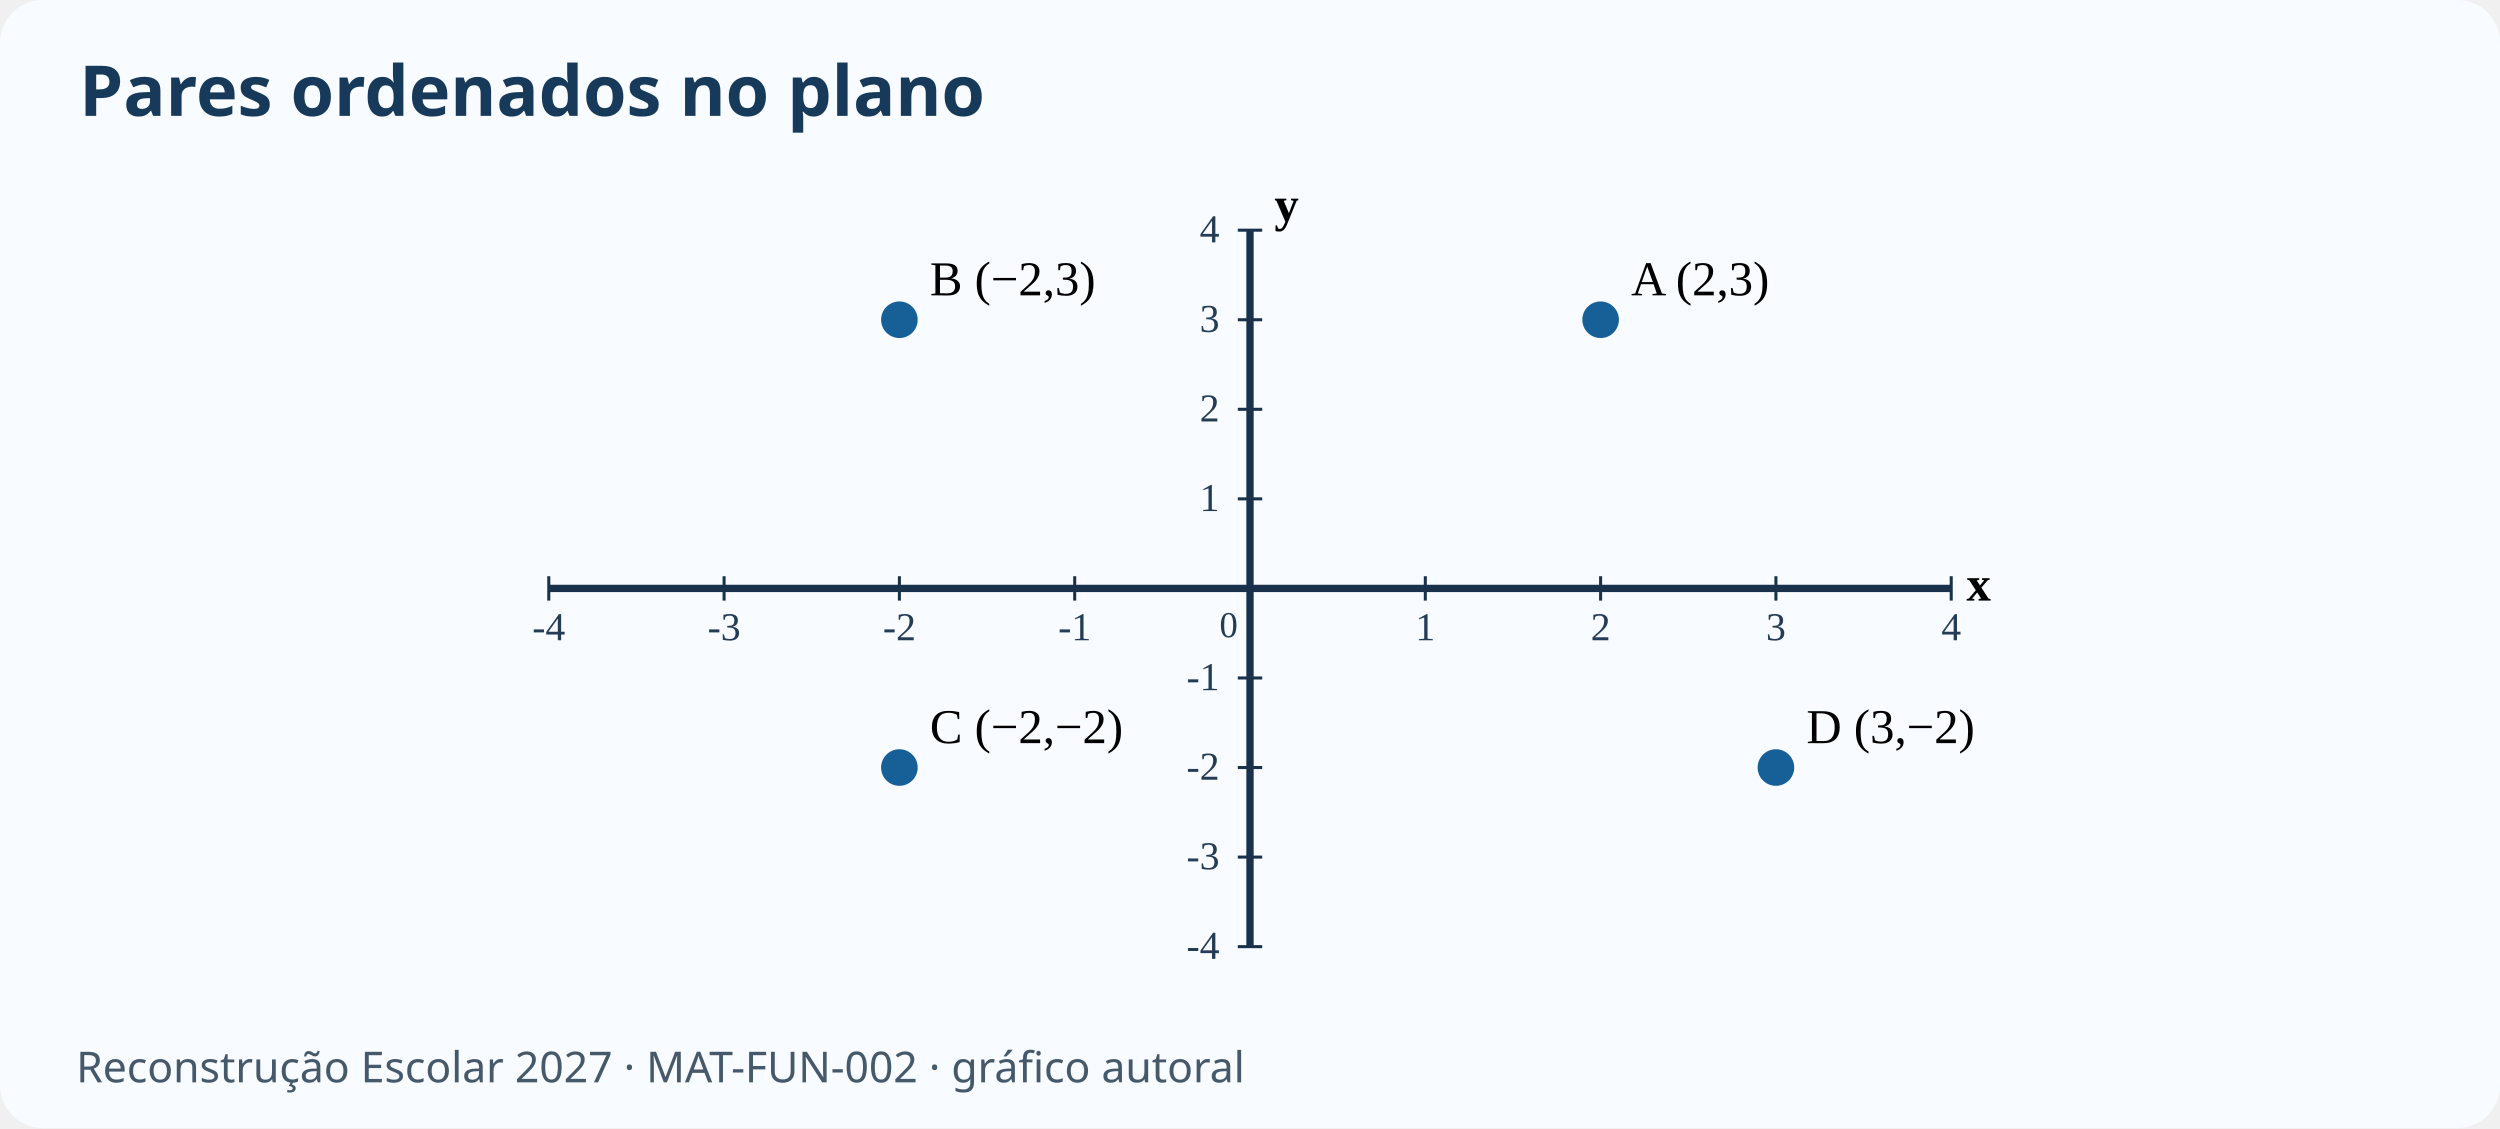
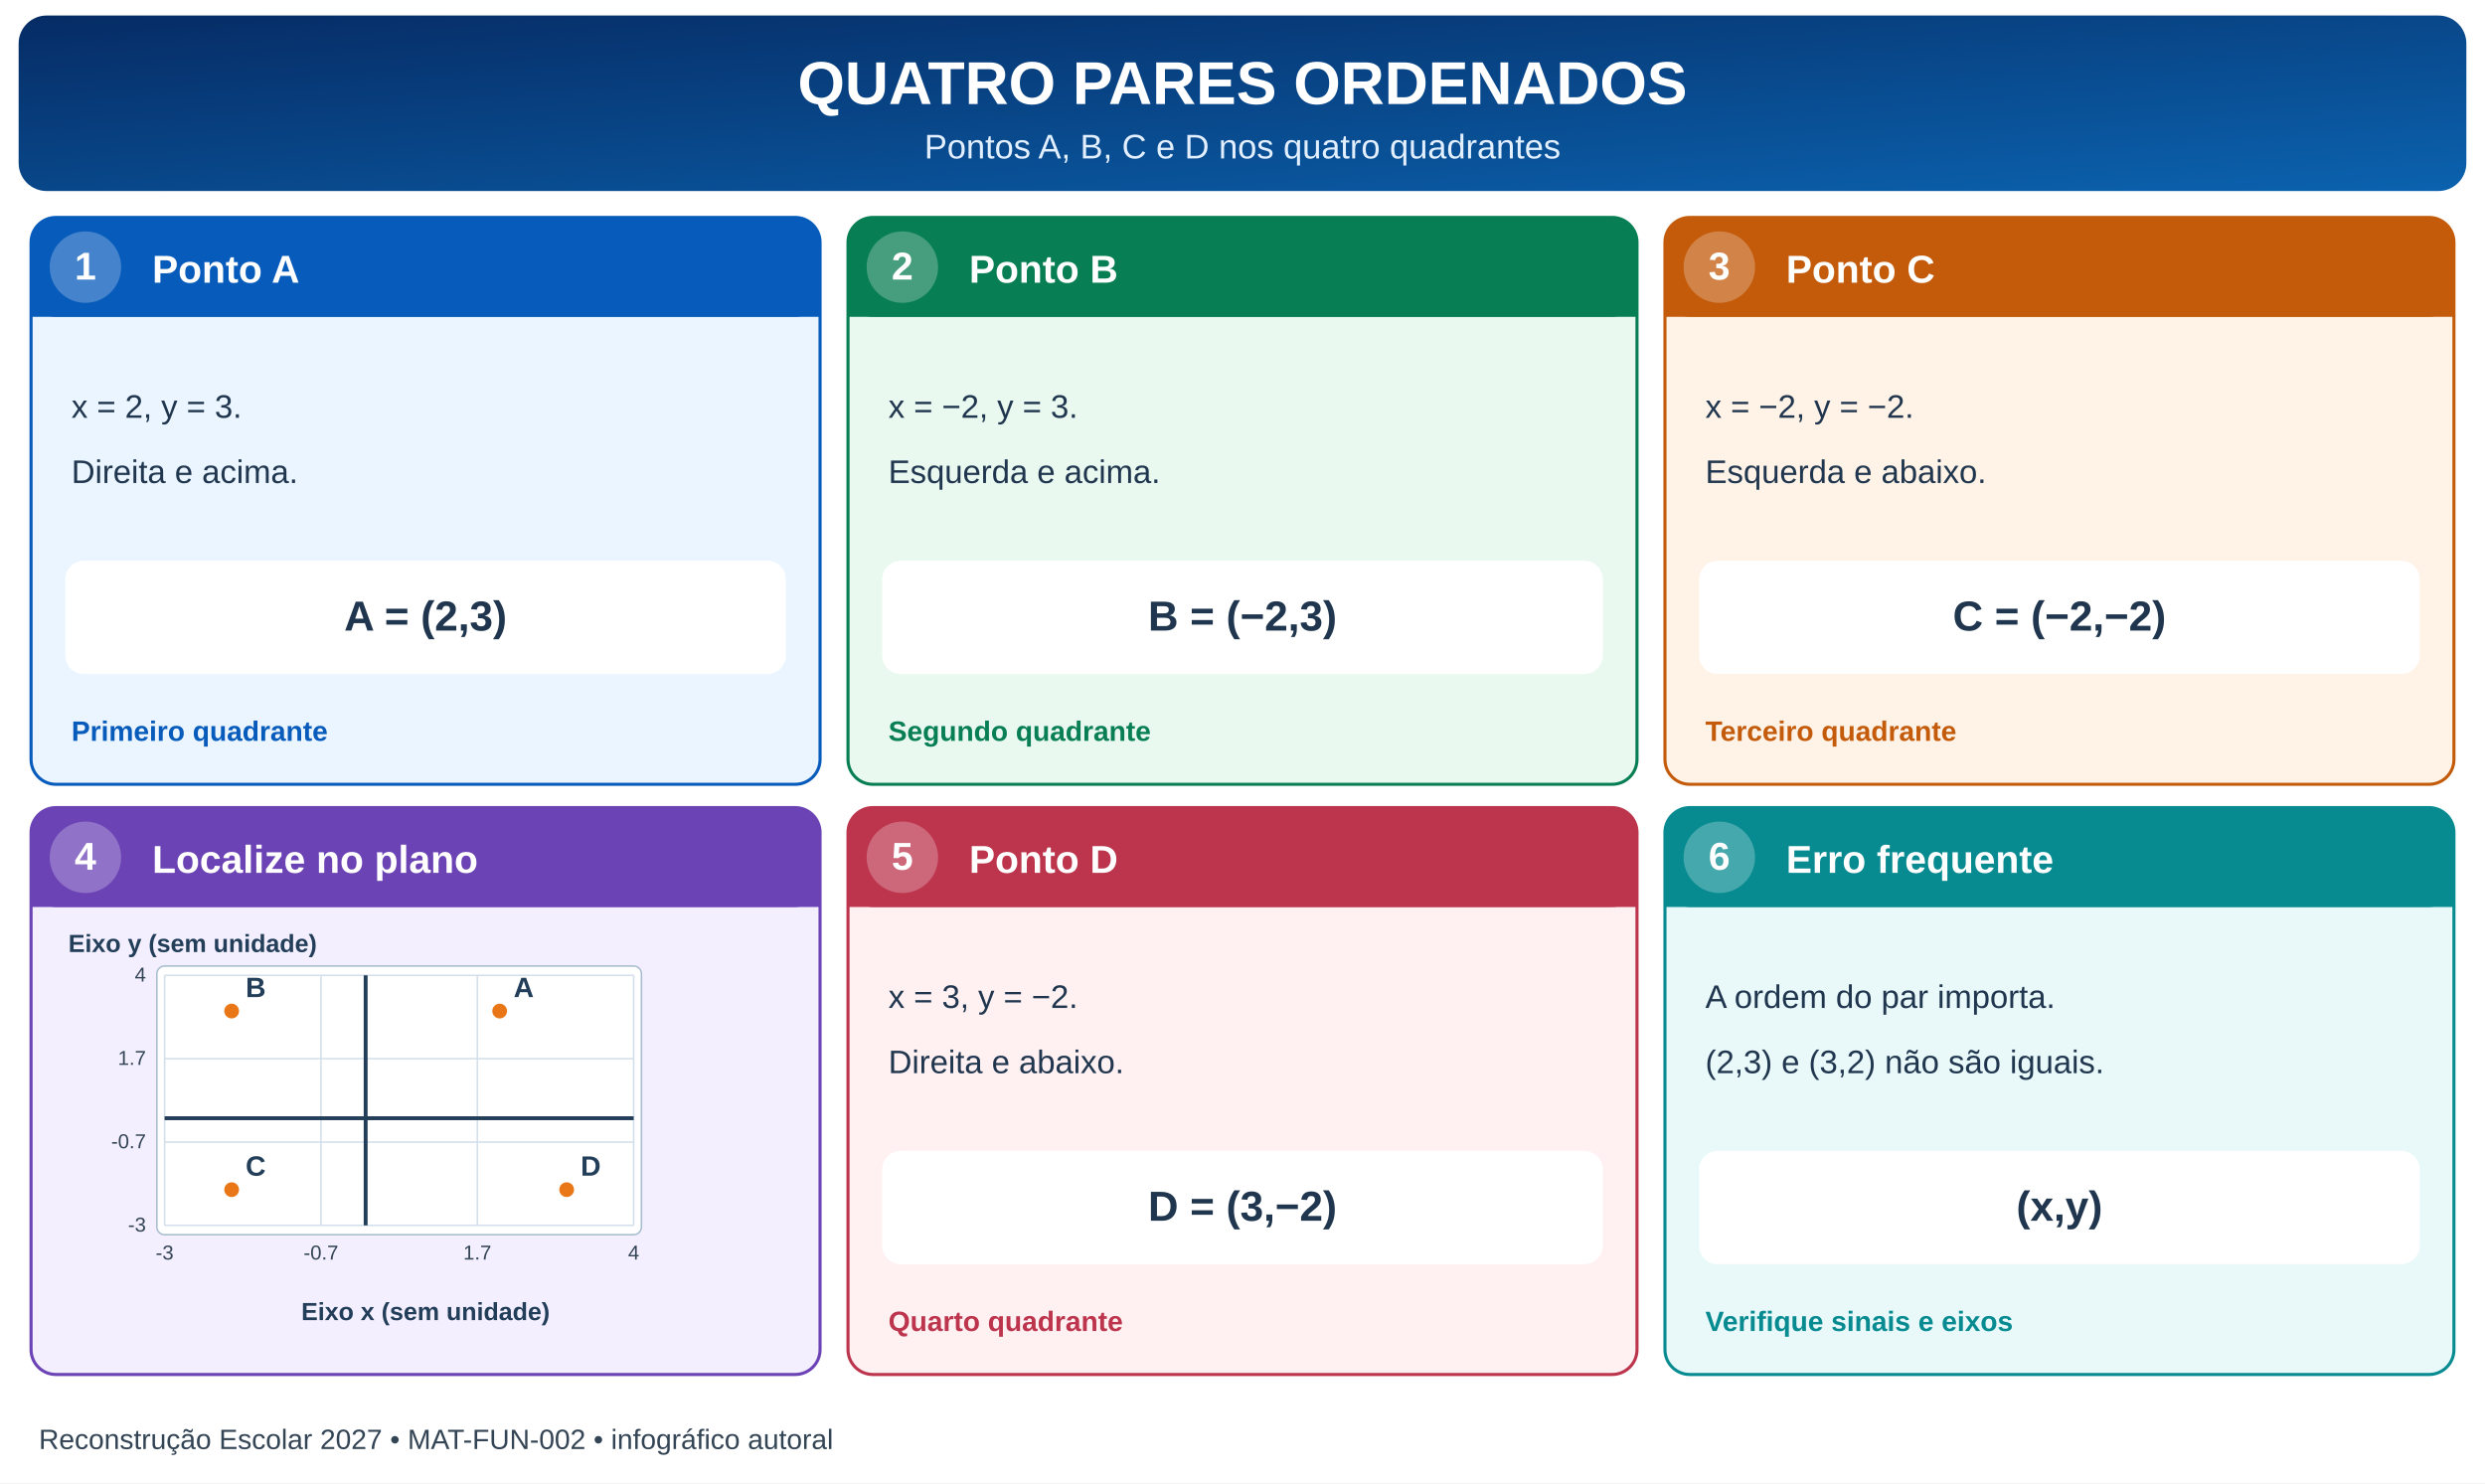
- <svg xmlns="http://www.w3.org/2000/svg" width="820" height="370" viewBox="0 0 820 370" role="img" aria-labelledby="title desc">
-   <rect width="820" height="370" rx="14" fill="#f8fbff" />
-   <text x="26" y="38" font-size="23" font-weight="bold" font-family="sans-serif" fill="#17395a">Pares ordenados no plano</text>
-   <line x1="180" y1="193" x2="640" y2="193" stroke="#1a314b" stroke-width="2.4" />
-   <line x1="410" y1="310.5" x2="410" y2="75.5" stroke="#1a314b" stroke-width="2.4" />
-   <line x1="180" y1="189" x2="180" y2="197" stroke="#1a314b" />
-   <text x="180" y="210" text-anchor="middle" font-size="13" fill="#253c57">-4</text>
-   <line x1="237.5" y1="189" x2="237.5" y2="197" stroke="#1a314b" />
-   <text x="237.5" y="210" text-anchor="middle" font-size="13" fill="#253c57">-3</text>
-   <line x1="295" y1="189" x2="295" y2="197" stroke="#1a314b" />
-   <text x="295" y="210" text-anchor="middle" font-size="13" fill="#253c57">-2</text>
-   <line x1="352.5" y1="189" x2="352.5" y2="197" stroke="#1a314b" />
-   <text x="352.5" y="210" text-anchor="middle" font-size="13" fill="#253c57">-1</text>
-   <line x1="467.5" y1="189" x2="467.5" y2="197" stroke="#1a314b" />
-   <text x="467.5" y="210" text-anchor="middle" font-size="13" fill="#253c57">1</text>
-   <line x1="525" y1="189" x2="525" y2="197" stroke="#1a314b" />
-   <text x="525" y="210" text-anchor="middle" font-size="13" fill="#253c57">2</text>
-   <line x1="582.5" y1="189" x2="582.5" y2="197" stroke="#1a314b" />
-   <text x="582.5" y="210" text-anchor="middle" font-size="13" fill="#253c57">3</text>
-   <line x1="640" y1="189" x2="640" y2="197" stroke="#1a314b" />
-   <text x="640" y="210" text-anchor="middle" font-size="13" fill="#253c57">4</text>
-   <line x1="406" y1="310.5" x2="414" y2="310.5" stroke="#1a314b" />
-   <text x="400" y="314.5" text-anchor="end" font-size="13" fill="#253c57">-4</text>
-   <line x1="406" y1="281.125" x2="414" y2="281.125" stroke="#1a314b" />
-   <text x="400" y="285.125" text-anchor="end" font-size="13" fill="#253c57">-3</text>
-   <line x1="406" y1="251.75" x2="414" y2="251.75" stroke="#1a314b" />
-   <text x="400" y="255.75" text-anchor="end" font-size="13" fill="#253c57">-2</text>
-   <line x1="406" y1="222.375" x2="414" y2="222.375" stroke="#1a314b" />
-   <text x="400" y="226.375" text-anchor="end" font-size="13" fill="#253c57">-1</text>
-   <line x1="406" y1="163.625" x2="414" y2="163.625" stroke="#1a314b" />
-   <text x="400" y="167.625" text-anchor="end" font-size="13" fill="#253c57">1</text>
-   <line x1="406" y1="134.25" x2="414" y2="134.25" stroke="#1a314b" />
-   <text x="400" y="138.25" text-anchor="end" font-size="13" fill="#253c57">2</text>
-   <line x1="406" y1="104.875" x2="414" y2="104.875" stroke="#1a314b" />
-   <text x="400" y="108.875" text-anchor="end" font-size="13" fill="#253c57">3</text>
-   <line x1="406" y1="75.5" x2="414" y2="75.5" stroke="#1a314b" />
-   <text x="400" y="79.5" text-anchor="end" font-size="13" fill="#253c57">4</text>
-   <text x="645" y="197" font-size="16" font-weight="bold">x</text>
-   <text x="418" y="72.5" font-size="16" font-weight="bold">y</text>
-   <text x="400" y="209" font-size="12" fill="#253c57">0</text>
-   <circle cx="525" cy="104.875" r="6" fill="#165f97" />
-   <text x="535" y="96.875" font-size="16">A (2,3)</text>
-   <circle cx="295" cy="104.875" r="6" fill="#165f97" />
-   <text x="305" y="96.875" font-size="16">B (−2,3)</text>
-   <circle cx="295" cy="251.75" r="6" fill="#165f97" />
-   <text x="305" y="243.75" font-size="16">C (−2,−2)</text>
-   <circle cx="582.5" cy="251.75" r="6" fill="#165f97" />
-   <text x="592.5" y="243.75" font-size="16">D (3,−2)</text>
-   <text x="25" y="355" fill="#45596b" font-family="sans-serif" font-size="14">Reconstrução Escolar 2027 · MAT-FUN-002 · gráfico autoral</text>
+ <svg xmlns="http://www.w3.org/2000/svg" role="img" aria-labelledby="title desc" viewBox="0 0 1600 955">
+   <defs>
+     <linearGradient id="header" x1="0" y1="0" x2="1" y2="1">
+       <stop offset="0" stop-color="#062c65" />
+       <stop offset="1" stop-color="#0b62ae" />
+     </linearGradient>
+   </defs>
+   <rect width="1600" height="955" fill="#fff" />
+   <rect x="12" y="10" width="1576" height="113" rx="18" fill="url(#header)" />
+   <text x="800" y="67" text-anchor="middle" font-family="Arial,DejaVu Sans,sans-serif" font-size="39" font-weight="700" fill="#fff">QUATRO PARES ORDENADOS</text>
+   <text x="800" y="102" text-anchor="middle" font-family="Arial,DejaVu Sans,sans-serif" font-size="22" font-weight="400" fill="#e2efff">Pontos A, B, C e D nos quatro quadrantes</text>
+   <rect x="20" y="140" width="508" height="365" rx="16" fill="#ebf5ff" stroke="#075bbb" stroke-width="2" />
+   <rect x="20" y="140" width="508" height="64" rx="16" fill="#075bbb" />
+   <rect x="20" y="186" width="508" height="18" fill="#075bbb" />
+   <circle cx="55" cy="172" r="23" fill="#fff" opacity=".25" />
+   <text x="55" y="180" text-anchor="middle" font-family="Arial,DejaVu Sans,sans-serif" font-size="25" font-weight="700" fill="#fff">1</text>
+   <text x="98" y="182" text-anchor="start" font-family="Arial,DejaVu Sans,sans-serif" font-size="25" font-weight="700" fill="#fff">Ponto A</text>
+   <text x="46" y="269" text-anchor="start" font-family="Arial,DejaVu Sans,sans-serif" font-size="21" font-weight="400" fill="#20364e">x = 2, y = 3.</text>
+   <text x="46" y="311" text-anchor="start" font-family="Arial,DejaVu Sans,sans-serif" font-size="21" font-weight="400" fill="#20364e">Direita e acima.</text>
+   <rect x="42" y="361" width="464" height="73" rx="12" fill="#fff" />
+   <text x="274" y="406" text-anchor="middle" font-family="Arial,DejaVu Sans,sans-serif" font-size="27" font-weight="700" fill="#20364e">A = (2,3)</text>
+   <text x="46" y="477" text-anchor="start" font-family="Arial,DejaVu Sans,sans-serif" font-size="18" font-weight="700" fill="#075bbb">Primeiro quadrante</text>
+   <rect x="546" y="140" width="508" height="365" rx="16" fill="#e9f9f0" stroke="#087e54" stroke-width="2" />
+   <rect x="546" y="140" width="508" height="64" rx="16" fill="#087e54" />
+   <rect x="546" y="186" width="508" height="18" fill="#087e54" />
+   <circle cx="581" cy="172" r="23" fill="#fff" opacity=".25" />
+   <text x="581" y="180" text-anchor="middle" font-family="Arial,DejaVu Sans,sans-serif" font-size="25" font-weight="700" fill="#fff">2</text>
+   <text x="624" y="182" text-anchor="start" font-family="Arial,DejaVu Sans,sans-serif" font-size="25" font-weight="700" fill="#fff">Ponto B</text>
+   <text x="572" y="269" text-anchor="start" font-family="Arial,DejaVu Sans,sans-serif" font-size="21" font-weight="400" fill="#20364e">x = −2, y = 3.</text>
+   <text x="572" y="311" text-anchor="start" font-family="Arial,DejaVu Sans,sans-serif" font-size="21" font-weight="400" fill="#20364e">Esquerda e acima.</text>
+   <rect x="568" y="361" width="464" height="73" rx="12" fill="#fff" />
+   <text x="800" y="406" text-anchor="middle" font-family="Arial,DejaVu Sans,sans-serif" font-size="27" font-weight="700" fill="#20364e">B = (−2,3)</text>
+   <text x="572" y="477" text-anchor="start" font-family="Arial,DejaVu Sans,sans-serif" font-size="18" font-weight="700" fill="#087e54">Segundo quadrante</text>
+   <rect x="1072" y="140" width="508" height="365" rx="16" fill="#fff2e6" stroke="#c35b0b" stroke-width="2" />
+   <rect x="1072" y="140" width="508" height="64" rx="16" fill="#c35b0b" />
+   <rect x="1072" y="186" width="508" height="18" fill="#c35b0b" />
+   <circle cx="1107" cy="172" r="23" fill="#fff" opacity=".25" />
+   <text x="1107" y="180" text-anchor="middle" font-family="Arial,DejaVu Sans,sans-serif" font-size="25" font-weight="700" fill="#fff">3</text>
+   <text x="1150" y="182" text-anchor="start" font-family="Arial,DejaVu Sans,sans-serif" font-size="25" font-weight="700" fill="#fff">Ponto C</text>
+   <text x="1098" y="269" text-anchor="start" font-family="Arial,DejaVu Sans,sans-serif" font-size="21" font-weight="400" fill="#20364e">x = −2, y = −2.</text>
+   <text x="1098" y="311" text-anchor="start" font-family="Arial,DejaVu Sans,sans-serif" font-size="21" font-weight="400" fill="#20364e">Esquerda e abaixo.</text>
+   <rect x="1094" y="361" width="464" height="73" rx="12" fill="#fff" />
+   <text x="1326" y="406" text-anchor="middle" font-family="Arial,DejaVu Sans,sans-serif" font-size="27" font-weight="700" fill="#20364e">C = (−2,−2)</text>
+   <text x="1098" y="477" text-anchor="start" font-family="Arial,DejaVu Sans,sans-serif" font-size="18" font-weight="700" fill="#c35b0b">Terceiro quadrante</text>
+   <rect x="20" y="520" width="508" height="365" rx="16" fill="#f3efff" stroke="#6b43b5" stroke-width="2" />
+   <rect x="20" y="520" width="508" height="64" rx="16" fill="#6b43b5" />
+   <rect x="20" y="566" width="508" height="18" fill="#6b43b5" />
+   <circle cx="55" cy="552" r="23" fill="#fff" opacity=".25" />
+   <text x="55" y="560" text-anchor="middle" font-family="Arial,DejaVu Sans,sans-serif" font-size="25" font-weight="700" fill="#fff">4</text>
+   <text x="98" y="562" text-anchor="start" font-family="Arial,DejaVu Sans,sans-serif" font-size="25" font-weight="700" fill="#fff">Localize no plano</text>
+   <rect x="101" y="622" width="312" height="173" fill="#fff" stroke="#a8bdcf" rx="5" />
+   <path d="M106 628V789 M106 789H408" stroke="#d3dfea" stroke-width="1" />
+   <text x="106" y="811" text-anchor="middle" font-family="Arial,DejaVu Sans,sans-serif" font-size="13" font-weight="400" fill="#345">-3</text>
+   <text x="94" y="793" text-anchor="end" font-family="Arial,DejaVu Sans,sans-serif" font-size="13" font-weight="400" fill="#345">-3</text>
+   <path d="M206.667 628V789 M106 735.333H408" stroke="#d3dfea" stroke-width="1" />
+   <text x="206.667" y="811" text-anchor="middle" font-family="Arial,DejaVu Sans,sans-serif" font-size="13" font-weight="400" fill="#345">-0.7</text>
+   <text x="94" y="739.333" text-anchor="end" font-family="Arial,DejaVu Sans,sans-serif" font-size="13" font-weight="400" fill="#345">-0.7</text>
+   <path d="M307.333 628V789 M106 681.667H408" stroke="#d3dfea" stroke-width="1" />
+   <text x="307.333" y="811" text-anchor="middle" font-family="Arial,DejaVu Sans,sans-serif" font-size="13" font-weight="400" fill="#345">1.7</text>
+   <text x="94" y="685.667" text-anchor="end" font-family="Arial,DejaVu Sans,sans-serif" font-size="13" font-weight="400" fill="#345">1.7</text>
+   <path d="M408 628V789 M106 628H408" stroke="#d3dfea" stroke-width="1" />
+   <text x="408" y="811" text-anchor="middle" font-family="Arial,DejaVu Sans,sans-serif" font-size="13" font-weight="400" fill="#345">4</text>
+   <text x="94" y="632" text-anchor="end" font-family="Arial,DejaVu Sans,sans-serif" font-size="13" font-weight="400" fill="#345">4</text>
+   <path d="M106 720H408 M235.429 628V789" fill="none" stroke="#233e59" stroke-width="2.5" />
+   <circle cx="321.714" cy="651" r="5.5" fill="#e97717" stroke="#fff" stroke-width="1.5" />
+   <text x="330.714" y="642" text-anchor="start" font-family="Arial,DejaVu Sans,sans-serif" font-size="18" font-weight="700" fill="#233e59">A</text>
+   <circle cx="149.143" cy="651" r="5.5" fill="#e97717" stroke="#fff" stroke-width="1.5" />
+   <text x="158.143" y="642" text-anchor="start" font-family="Arial,DejaVu Sans,sans-serif" font-size="18" font-weight="700" fill="#233e59">B</text>
+   <circle cx="149.143" cy="766" r="5.5" fill="#e97717" stroke="#fff" stroke-width="1.5" />
+   <text x="158.143" y="757" text-anchor="start" font-family="Arial,DejaVu Sans,sans-serif" font-size="18" font-weight="700" fill="#233e59">C</text>
+   <circle cx="364.857" cy="766" r="5.5" fill="#e97717" stroke="#fff" stroke-width="1.5" />
+   <text x="373.857" y="757" text-anchor="start" font-family="Arial,DejaVu Sans,sans-serif" font-size="18" font-weight="700" fill="#233e59">D</text>
+   <text x="274" y="850" text-anchor="middle" font-family="Arial,DejaVu Sans,sans-serif" font-size="16" font-weight="700" fill="#233e59">Eixo x (sem unidade)</text>
+   <text x="44" y="613" text-anchor="start" font-family="Arial,DejaVu Sans,sans-serif" font-size="16" font-weight="700" fill="#233e59">Eixo y (sem unidade)</text>
+   <rect x="546" y="520" width="508" height="365" rx="16" fill="#fff0f2" stroke="#bc354d" stroke-width="2" />
+   <rect x="546" y="520" width="508" height="64" rx="16" fill="#bc354d" />
+   <rect x="546" y="566" width="508" height="18" fill="#bc354d" />
+   <circle cx="581" cy="552" r="23" fill="#fff" opacity=".25" />
+   <text x="581" y="560" text-anchor="middle" font-family="Arial,DejaVu Sans,sans-serif" font-size="25" font-weight="700" fill="#fff">5</text>
+   <text x="624" y="562" text-anchor="start" font-family="Arial,DejaVu Sans,sans-serif" font-size="25" font-weight="700" fill="#fff">Ponto D</text>
+   <text x="572" y="649" text-anchor="start" font-family="Arial,DejaVu Sans,sans-serif" font-size="21" font-weight="400" fill="#20364e">x = 3, y = −2.</text>
+   <text x="572" y="691" text-anchor="start" font-family="Arial,DejaVu Sans,sans-serif" font-size="21" font-weight="400" fill="#20364e">Direita e abaixo.</text>
+   <rect x="568" y="741" width="464" height="73" rx="12" fill="#fff" />
+   <text x="800" y="786" text-anchor="middle" font-family="Arial,DejaVu Sans,sans-serif" font-size="27" font-weight="700" fill="#20364e">D = (3,−2)</text>
+   <text x="572" y="857" text-anchor="start" font-family="Arial,DejaVu Sans,sans-serif" font-size="18" font-weight="700" fill="#bc354d">Quarto quadrante</text>
+   <rect x="1072" y="520" width="508" height="365" rx="16" fill="#e9f9fa" stroke="#078b91" stroke-width="2" />
+   <rect x="1072" y="520" width="508" height="64" rx="16" fill="#078b91" />
+   <rect x="1072" y="566" width="508" height="18" fill="#078b91" />
+   <circle cx="1107" cy="552" r="23" fill="#fff" opacity=".25" />
+   <text x="1107" y="560" text-anchor="middle" font-family="Arial,DejaVu Sans,sans-serif" font-size="25" font-weight="700" fill="#fff">6</text>
+   <text x="1150" y="562" text-anchor="start" font-family="Arial,DejaVu Sans,sans-serif" font-size="25" font-weight="700" fill="#fff">Erro frequente</text>
+   <text x="1098" y="649" text-anchor="start" font-family="Arial,DejaVu Sans,sans-serif" font-size="21" font-weight="400" fill="#20364e">A ordem do par importa.</text>
+   <text x="1098" y="691" text-anchor="start" font-family="Arial,DejaVu Sans,sans-serif" font-size="21" font-weight="400" fill="#20364e">(2,3) e (3,2) não são iguais.</text>
+   <rect x="1094" y="741" width="464" height="73" rx="12" fill="#fff" />
+   <text x="1326" y="786" text-anchor="middle" font-family="Arial,DejaVu Sans,sans-serif" font-size="27" font-weight="700" fill="#20364e">(x,y)</text>
+   <text x="1098" y="857" text-anchor="start" font-family="Arial,DejaVu Sans,sans-serif" font-size="18" font-weight="700" fill="#078b91">Verifique sinais e eixos</text>
+   <text x="25" y="933" text-anchor="start" font-family="Arial,DejaVu Sans,sans-serif" font-size="18" font-weight="400" fill="#345">Reconstrução Escolar 2027 • MAT-FUN-002 • infográfico autoral</text>
</svg>
